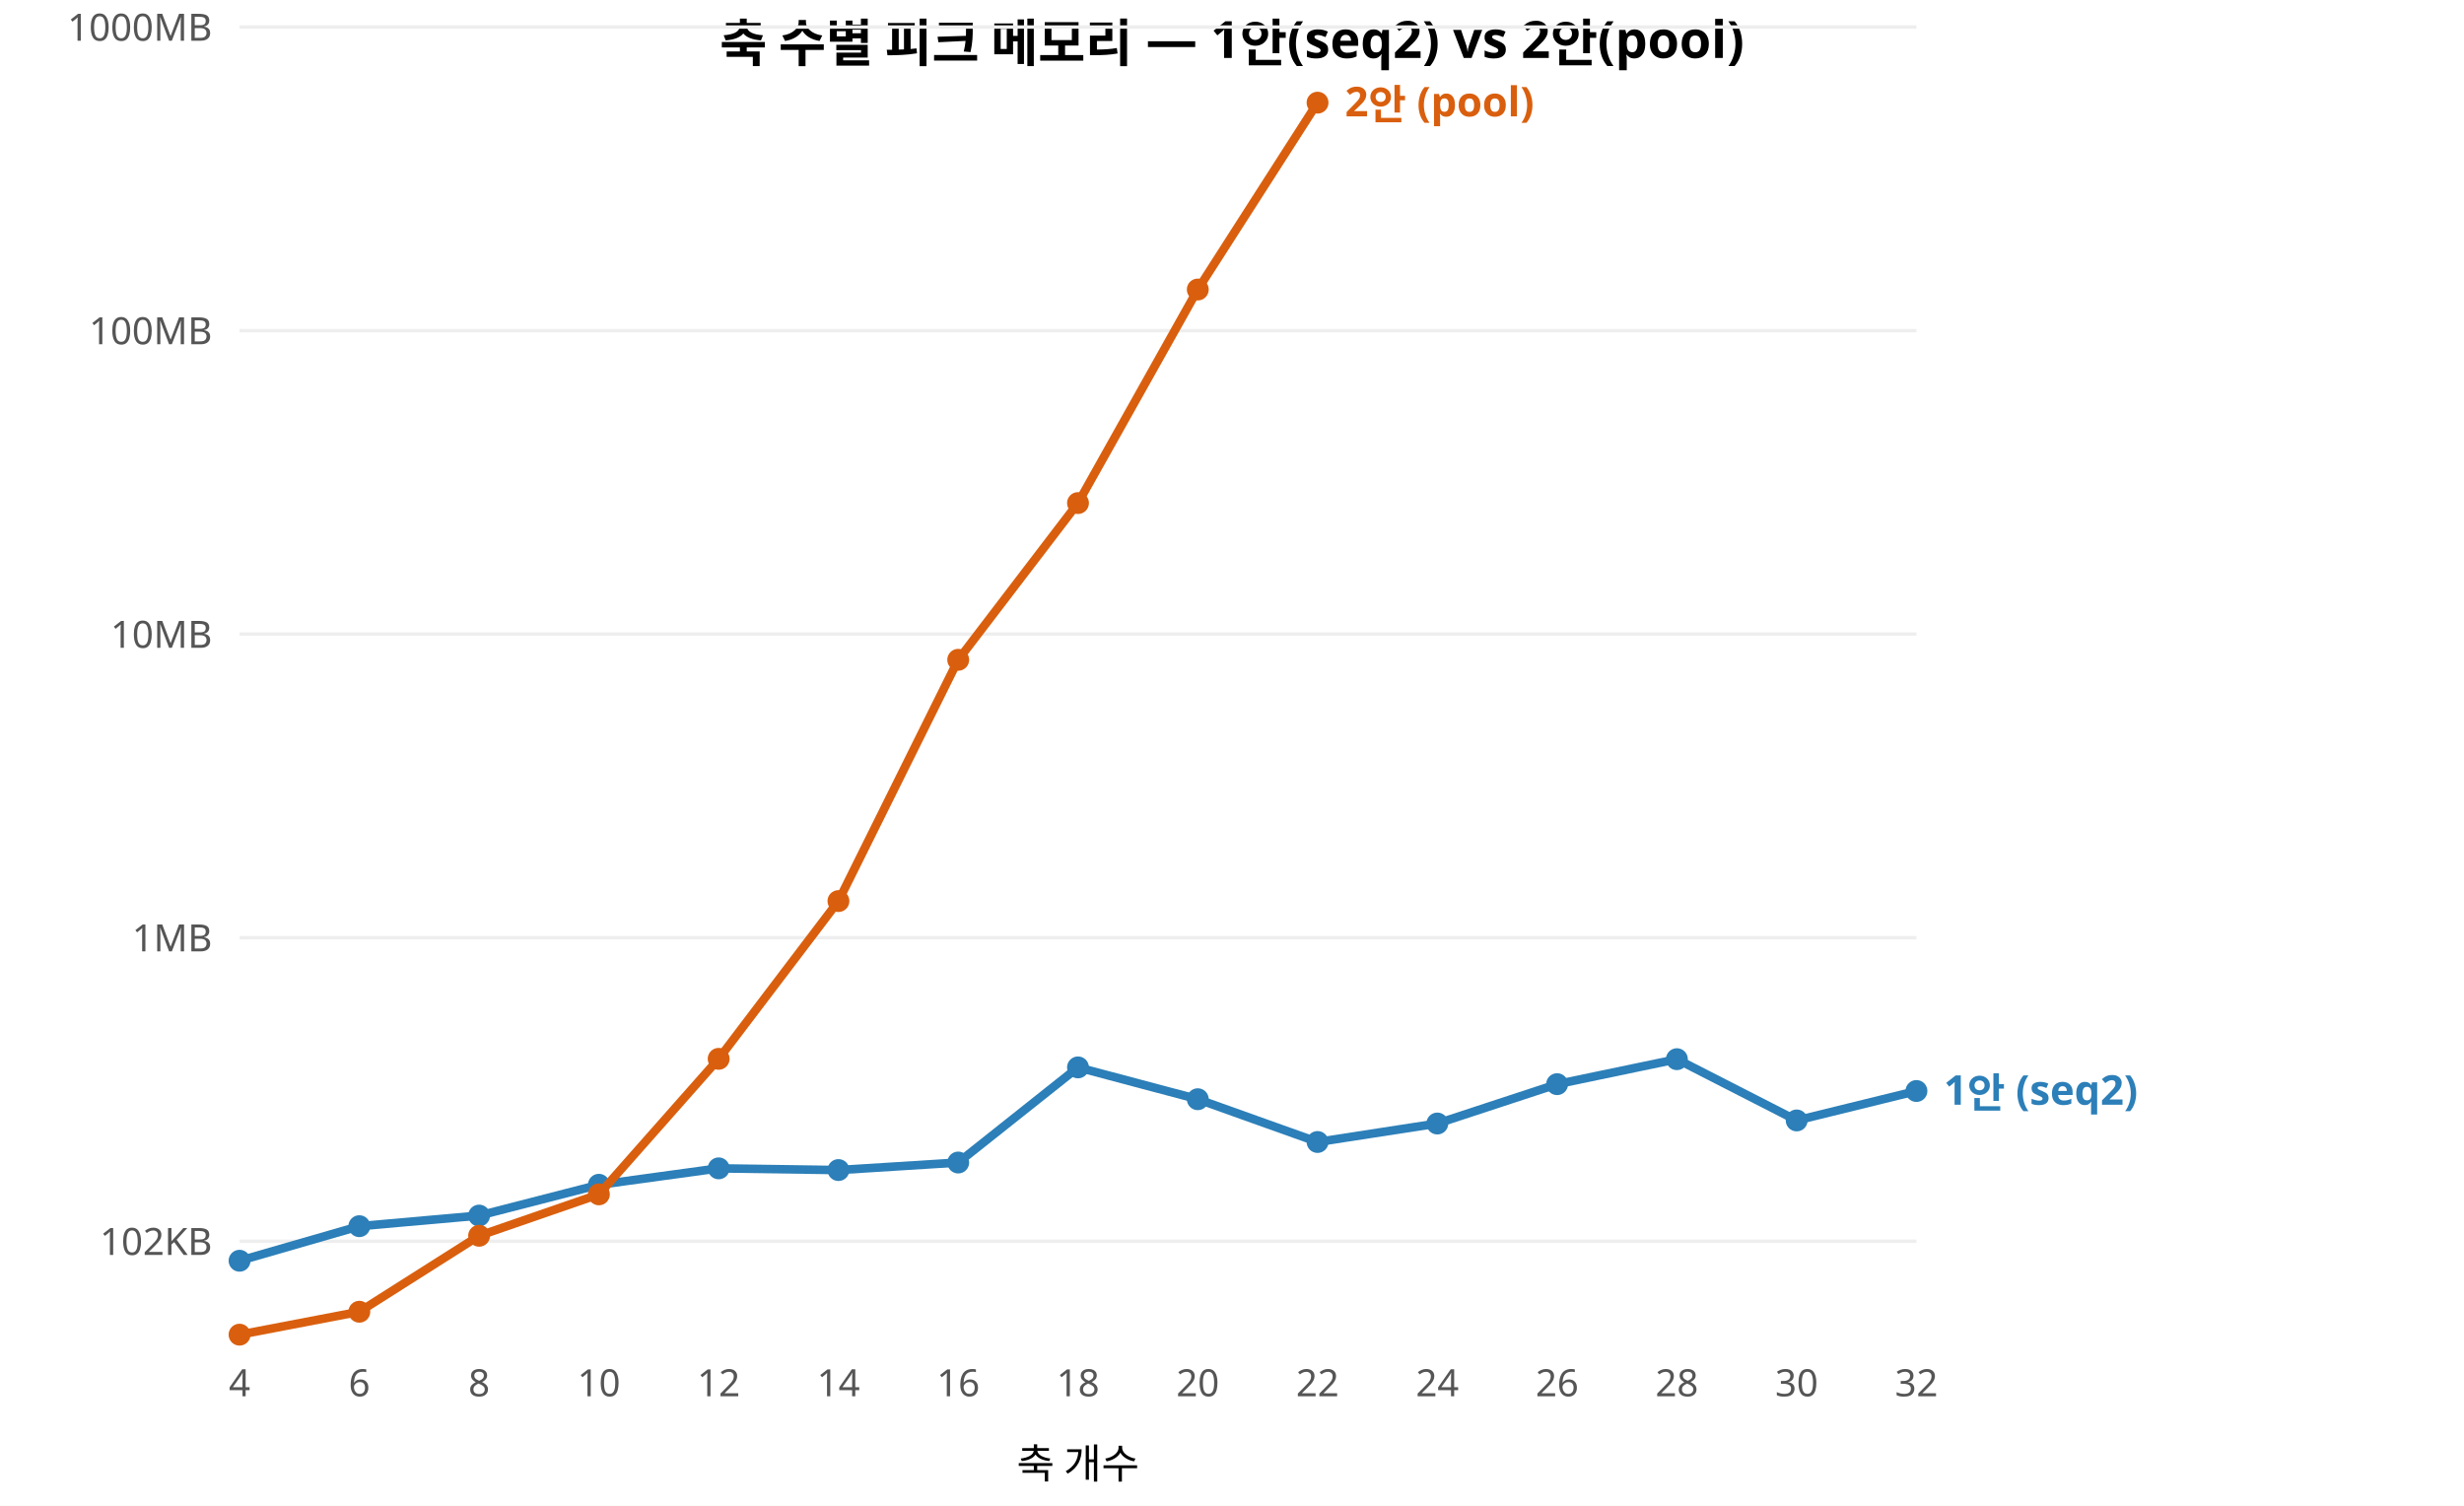
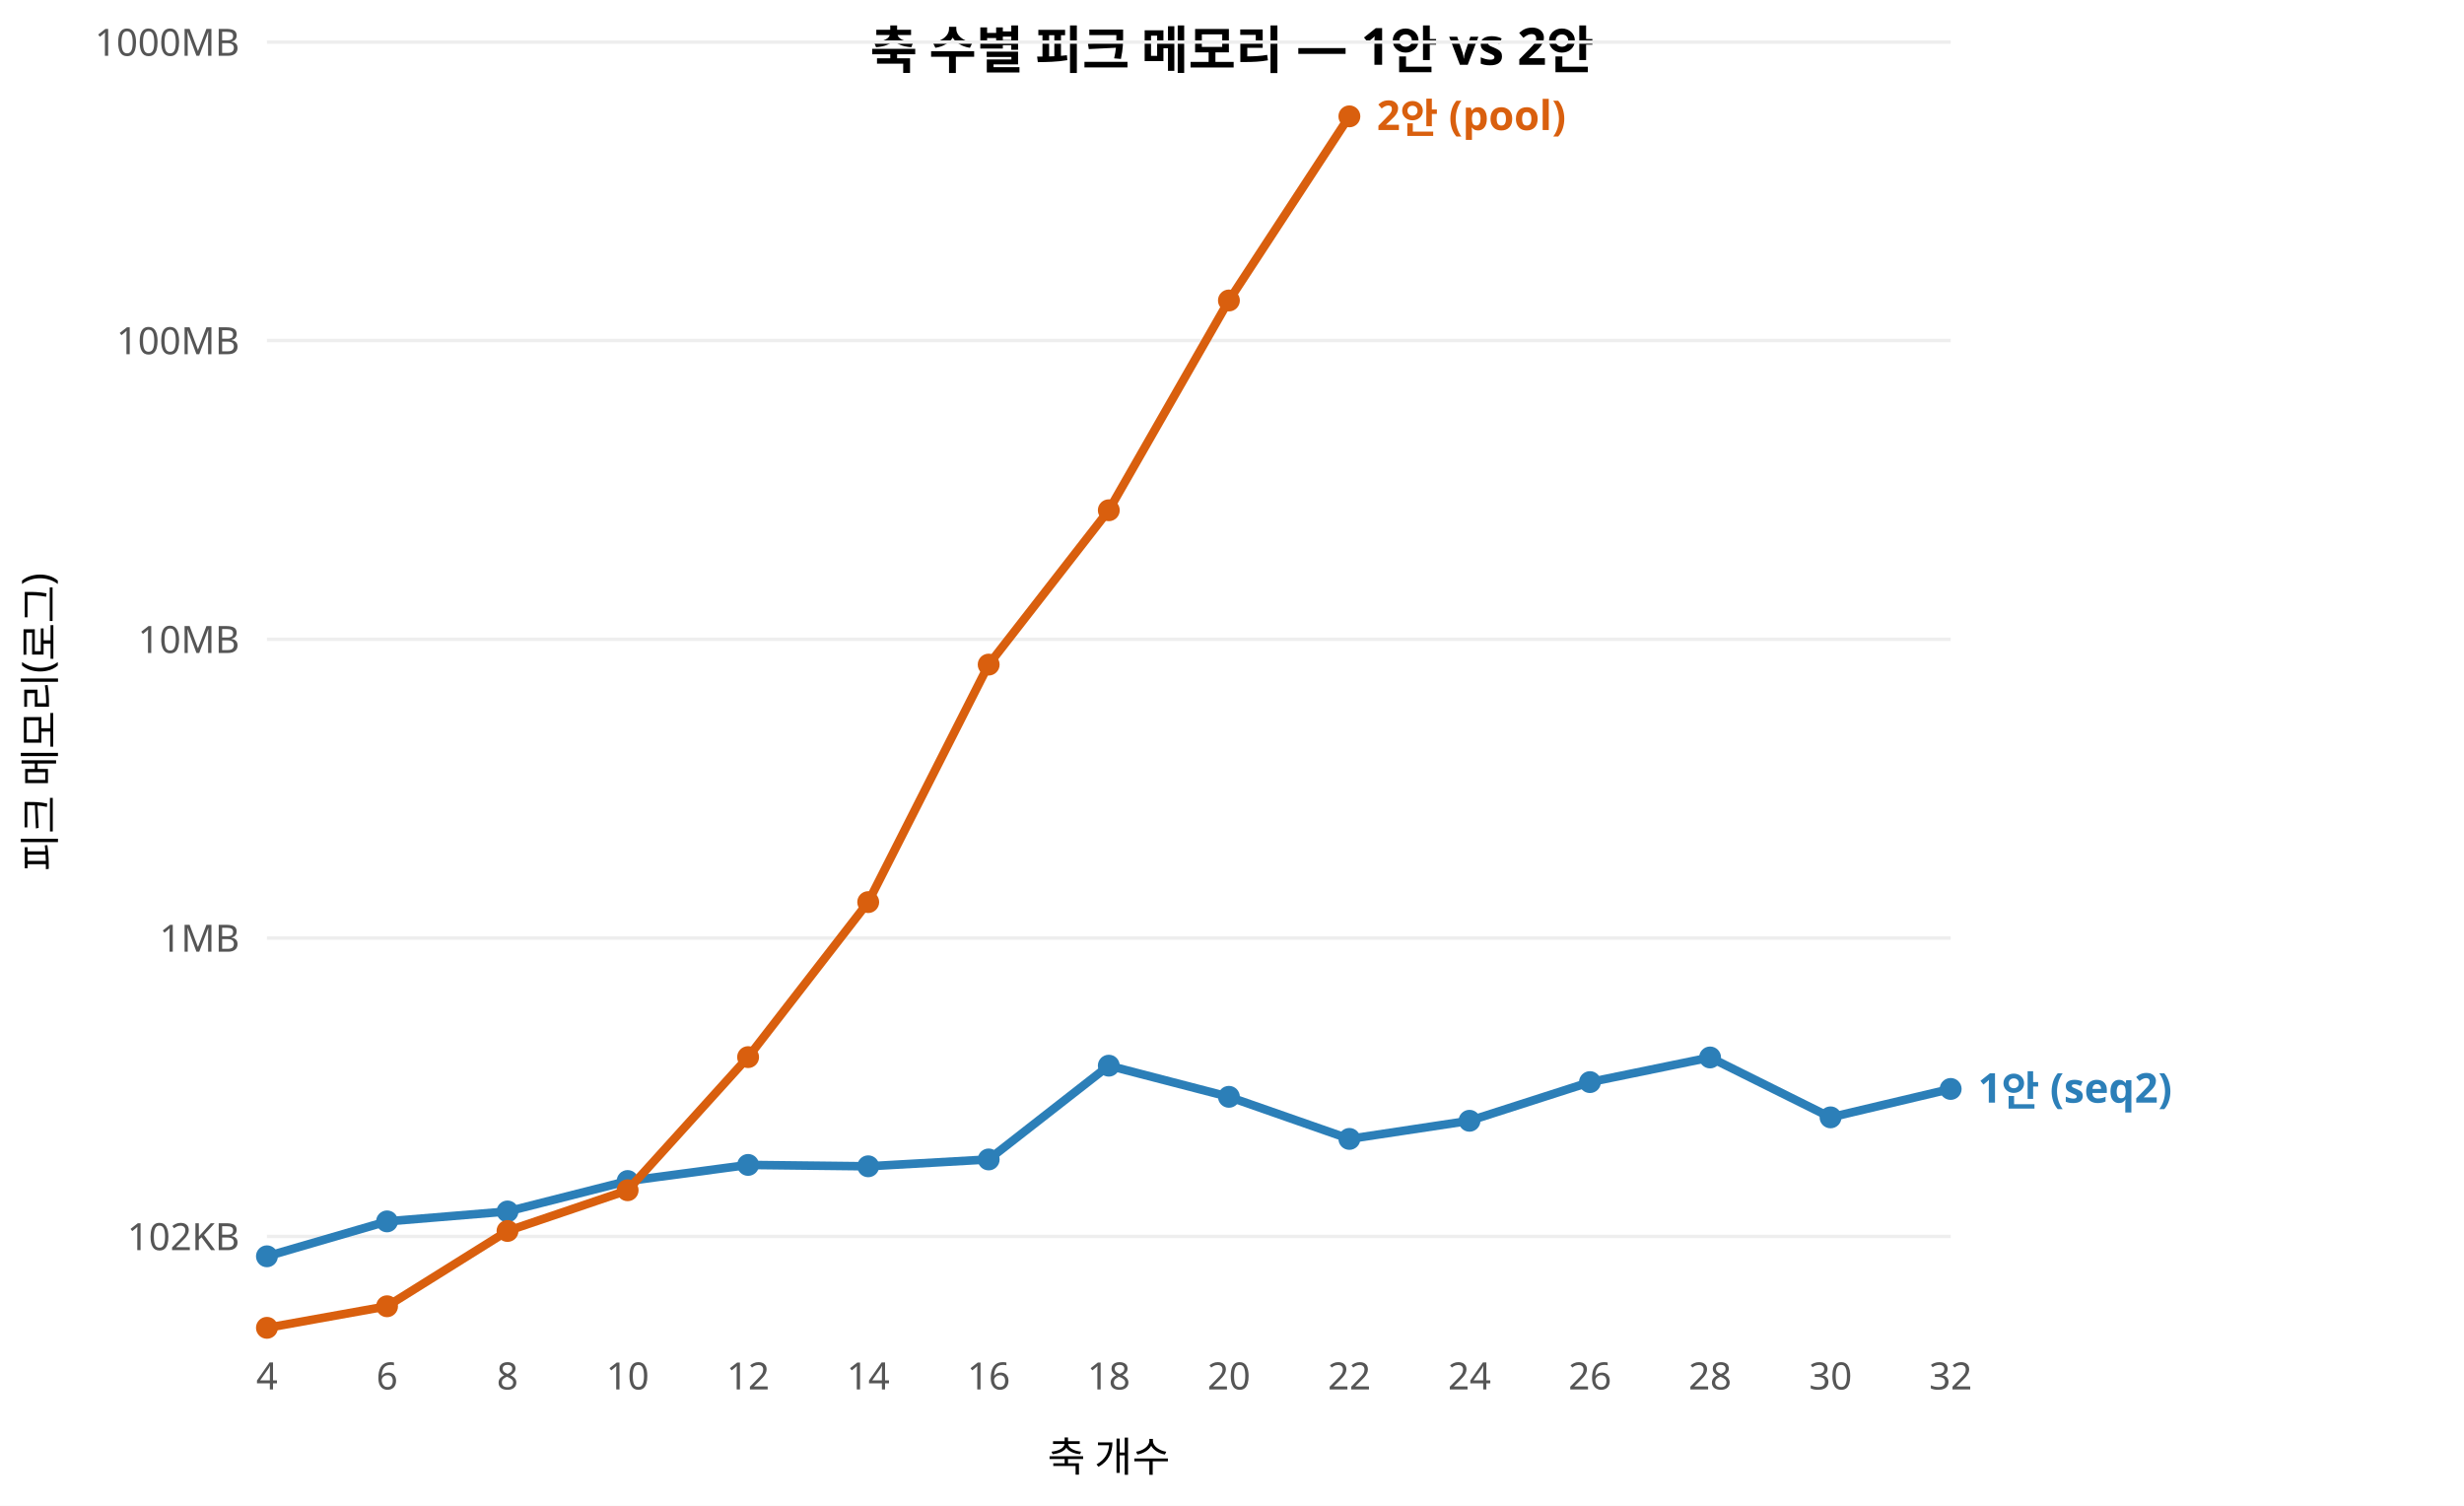
<svg xmlns="http://www.w3.org/2000/svg" width="720" height="440" font-family="sans-serif">
  <rect width="720" height="440" fill="white" />
-   <text x="360.0" y="18" font-size="15" text-anchor="middle" font-weight="bold">축 수별 피크 메모리 — 1안(seq2) vs 2안(pool)</text>
-   <line x1="70" y1="362.7" x2="560" y2="362.7" stroke="#eee" />
-   <text x="62" y="366.7" font-size="11" text-anchor="end" fill="#555">102KB</text>
-   <line x1="70" y1="274.0" x2="560" y2="274.0" stroke="#eee" />
-   <text x="62" y="278.0" font-size="11" text-anchor="end" fill="#555">1MB</text>
-   <line x1="70" y1="185.3" x2="560" y2="185.3" stroke="#eee" />
-   <text x="62" y="189.3" font-size="11" text-anchor="end" fill="#555">10MB</text>
-   <line x1="70" y1="96.6" x2="560" y2="96.6" stroke="#eee" />
-   <text x="62" y="100.6" font-size="11" text-anchor="end" fill="#555">100MB</text>
-   <line x1="70" y1="7.9" x2="560" y2="7.9" stroke="#eee" />
-   <text x="62" y="11.9" font-size="11" text-anchor="end" fill="#555">1000MB</text>
-   <text x="70.0" y="408" font-size="11" text-anchor="middle" fill="#555">4</text>
-   <text x="105.0" y="408" font-size="11" text-anchor="middle" fill="#555">6</text>
-   <text x="140.0" y="408" font-size="11" text-anchor="middle" fill="#555">8</text>
-   <text x="175.0" y="408" font-size="11" text-anchor="middle" fill="#555">10</text>
-   <text x="210.0" y="408" font-size="11" text-anchor="middle" fill="#555">12</text>
-   <text x="245.0" y="408" font-size="11" text-anchor="middle" fill="#555">14</text>
-   <text x="280.0" y="408" font-size="11" text-anchor="middle" fill="#555">16</text>
-   <text x="315.0" y="408" font-size="11" text-anchor="middle" fill="#555">18</text>
-   <text x="350.0" y="408" font-size="11" text-anchor="middle" fill="#555">20</text>
-   <text x="385.0" y="408" font-size="11" text-anchor="middle" fill="#555">22</text>
-   <text x="420.0" y="408" font-size="11" text-anchor="middle" fill="#555">24</text>
-   <text x="455.0" y="408" font-size="11" text-anchor="middle" fill="#555">26</text>
-   <text x="490.0" y="408" font-size="11" text-anchor="middle" fill="#555">28</text>
-   <text x="525.0" y="408" font-size="11" text-anchor="middle" fill="#555">30</text>
-   <text x="560.0" y="408" font-size="11" text-anchor="middle" fill="#555">32</text>
-   <text x="315" y="432" font-size="12" text-anchor="middle">축 개수</text>
-   <polyline points="70.0,368.4 105.0,358.3 140.0,355.2 175.0,346.2 210.0,341.4 245.0,341.9 280.0,339.7 315.0,311.9 350.0,321.2 385.0,333.7 420.0,328.3 455.0,316.8 490.0,309.5 525.0,327.4 560.0,318.8" fill="none" stroke="#2c7fb8" stroke-width="2.5" />
-   <circle cx="70.0" cy="368.4" r="3.2" fill="#2c7fb8" />
-   <circle cx="105.0" cy="358.3" r="3.2" fill="#2c7fb8" />
-   <circle cx="140.0" cy="355.2" r="3.2" fill="#2c7fb8" />
-   <circle cx="175.0" cy="346.2" r="3.2" fill="#2c7fb8" />
-   <circle cx="210.0" cy="341.4" r="3.2" fill="#2c7fb8" />
-   <circle cx="245.0" cy="341.9" r="3.2" fill="#2c7fb8" />
-   <circle cx="280.0" cy="339.7" r="3.2" fill="#2c7fb8" />
-   <circle cx="315.0" cy="311.9" r="3.2" fill="#2c7fb8" />
-   <circle cx="350.0" cy="321.2" r="3.2" fill="#2c7fb8" />
-   <circle cx="385.0" cy="333.7" r="3.2" fill="#2c7fb8" />
-   <circle cx="420.0" cy="328.3" r="3.2" fill="#2c7fb8" />
-   <circle cx="455.0" cy="316.8" r="3.2" fill="#2c7fb8" />
-   <circle cx="490.0" cy="309.5" r="3.2" fill="#2c7fb8" />
-   <circle cx="525.0" cy="327.4" r="3.2" fill="#2c7fb8" />
-   <circle cx="560.0" cy="318.8" r="3.2" fill="#2c7fb8" />
-   <text x="568.0" y="322.8" font-size="12" fill="#2c7fb8" font-weight="bold">1안 (seq2)</text>
-   <polyline points="70.0,390.0 105.0,383.3 140.0,361.1 175.0,349.0 210.0,309.4 245.0,263.3 280.0,192.8 315.0,147.0 350.0,84.6 385.0,30.0" fill="none" stroke="#d95f0e" stroke-width="2.5" />
-   <circle cx="70.0" cy="390.0" r="3.2" fill="#d95f0e" />
-   <circle cx="105.0" cy="383.3" r="3.2" fill="#d95f0e" />
-   <circle cx="140.0" cy="361.1" r="3.2" fill="#d95f0e" />
-   <circle cx="175.0" cy="349.0" r="3.2" fill="#d95f0e" />
-   <circle cx="210.0" cy="309.4" r="3.2" fill="#d95f0e" />
-   <circle cx="245.0" cy="263.3" r="3.2" fill="#d95f0e" />
-   <circle cx="280.0" cy="192.8" r="3.2" fill="#d95f0e" />
-   <circle cx="315.0" cy="147.0" r="3.2" fill="#d95f0e" />
-   <circle cx="350.0" cy="84.6" r="3.2" fill="#d95f0e" />
-   <circle cx="385.0" cy="30.0" r="3.2" fill="#d95f0e" />
-   <text x="393.0" y="34.0" font-size="12" fill="#d95f0e" font-weight="bold">2안 (pool)</text>
+   <text x="360.0" y="20" font-size="15" text-anchor="middle" font-weight="bold">축 수별 피크 메모리 — 1안 vs 2안</text>
+   <line x1="78" y1="361.3" x2="570" y2="361.3" stroke="#eee" />
+   <text x="70" y="365.3" font-size="11" text-anchor="end" fill="#555">102KB</text>
+   <line x1="78" y1="274.1" x2="570" y2="274.1" stroke="#eee" />
+   <text x="70" y="278.1" font-size="11" text-anchor="end" fill="#555">1MB</text>
+   <line x1="78" y1="186.8" x2="570" y2="186.8" stroke="#eee" />
+   <text x="70" y="190.8" font-size="11" text-anchor="end" fill="#555">10MB</text>
+   <line x1="78" y1="99.5" x2="570" y2="99.5" stroke="#eee" />
+   <text x="70" y="103.5" font-size="11" text-anchor="end" fill="#555">100MB</text>
+   <line x1="78" y1="12.3" x2="570" y2="12.3" stroke="#eee" />
+   <text x="70" y="16.3" font-size="11" text-anchor="end" fill="#555">1000MB</text>
+   <text x="78.0" y="406" font-size="11" text-anchor="middle" fill="#555">4</text>
+   <text x="113.1" y="406" font-size="11" text-anchor="middle" fill="#555">6</text>
+   <text x="148.3" y="406" font-size="11" text-anchor="middle" fill="#555">8</text>
+   <text x="183.4" y="406" font-size="11" text-anchor="middle" fill="#555">10</text>
+   <text x="218.6" y="406" font-size="11" text-anchor="middle" fill="#555">12</text>
+   <text x="253.7" y="406" font-size="11" text-anchor="middle" fill="#555">14</text>
+   <text x="288.9" y="406" font-size="11" text-anchor="middle" fill="#555">16</text>
+   <text x="324.0" y="406" font-size="11" text-anchor="middle" fill="#555">18</text>
+   <text x="359.1" y="406" font-size="11" text-anchor="middle" fill="#555">20</text>
+   <text x="394.3" y="406" font-size="11" text-anchor="middle" fill="#555">22</text>
+   <text x="429.4" y="406" font-size="11" text-anchor="middle" fill="#555">24</text>
+   <text x="464.6" y="406" font-size="11" text-anchor="middle" fill="#555">26</text>
+   <text x="499.7" y="406" font-size="11" text-anchor="middle" fill="#555">28</text>
+   <text x="534.9" y="406" font-size="11" text-anchor="middle" fill="#555">30</text>
+   <text x="570.0" y="406" font-size="11" text-anchor="middle" fill="#555">32</text>
+   <text x="324" y="430" font-size="12" text-anchor="middle">축 개수</text>
+   <text x="16" y="211" font-size="12" text-anchor="middle" transform="rotate(-90 16 211)">피크 메모리(로그)</text>
+   <polyline points="78.0,367.1 113.1,356.9 148.3,354.0 183.4,345.1 218.6,340.4 253.7,340.8 288.9,338.8 324.0,311.4 359.1,320.5 394.3,332.8 429.4,327.5 464.6,316.2 499.7,309.0 534.9,326.5 570.0,318.2" fill="none" stroke="#2c7fb8" stroke-width="2.5" />
+   <circle cx="78.0" cy="367.1" r="3.2" fill="#2c7fb8" />
+   <circle cx="113.1" cy="356.9" r="3.2" fill="#2c7fb8" />
+   <circle cx="148.3" cy="354.0" r="3.2" fill="#2c7fb8" />
+   <circle cx="183.4" cy="345.1" r="3.2" fill="#2c7fb8" />
+   <circle cx="218.6" cy="340.4" r="3.2" fill="#2c7fb8" />
+   <circle cx="253.7" cy="340.8" r="3.2" fill="#2c7fb8" />
+   <circle cx="288.9" cy="338.8" r="3.2" fill="#2c7fb8" />
+   <circle cx="324.0" cy="311.4" r="3.2" fill="#2c7fb8" />
+   <circle cx="359.1" cy="320.5" r="3.2" fill="#2c7fb8" />
+   <circle cx="394.3" cy="332.8" r="3.2" fill="#2c7fb8" />
+   <circle cx="429.4" cy="327.5" r="3.2" fill="#2c7fb8" />
+   <circle cx="464.6" cy="316.2" r="3.2" fill="#2c7fb8" />
+   <circle cx="499.7" cy="309.0" r="3.2" fill="#2c7fb8" />
+   <circle cx="534.9" cy="326.5" r="3.2" fill="#2c7fb8" />
+   <circle cx="570.0" cy="318.2" r="3.2" fill="#2c7fb8" />
+   <text x="578.0" y="322.2" font-size="12" fill="#2c7fb8" font-weight="bold">1안 (seq2)</text>
+   <polyline points="78.0,388.0 113.1,381.7 148.3,359.7 183.4,347.8 218.6,308.9 253.7,263.6 288.9,194.2 324.0,149.1 359.1,87.8 394.3,34.0" fill="none" stroke="#d95f0e" stroke-width="2.5" />
+   <circle cx="78.0" cy="388.0" r="3.2" fill="#d95f0e" />
+   <circle cx="113.1" cy="381.7" r="3.2" fill="#d95f0e" />
+   <circle cx="148.3" cy="359.7" r="3.2" fill="#d95f0e" />
+   <circle cx="183.4" cy="347.8" r="3.2" fill="#d95f0e" />
+   <circle cx="218.6" cy="308.9" r="3.2" fill="#d95f0e" />
+   <circle cx="253.7" cy="263.6" r="3.2" fill="#d95f0e" />
+   <circle cx="288.9" cy="194.2" r="3.2" fill="#d95f0e" />
+   <circle cx="324.0" cy="149.1" r="3.2" fill="#d95f0e" />
+   <circle cx="359.1" cy="87.8" r="3.2" fill="#d95f0e" />
+   <circle cx="394.3" cy="34.0" r="3.2" fill="#d95f0e" />
+   <text x="402.3" y="38.0" font-size="12" fill="#d95f0e" font-weight="bold">2안 (pool)</text>
</svg>
